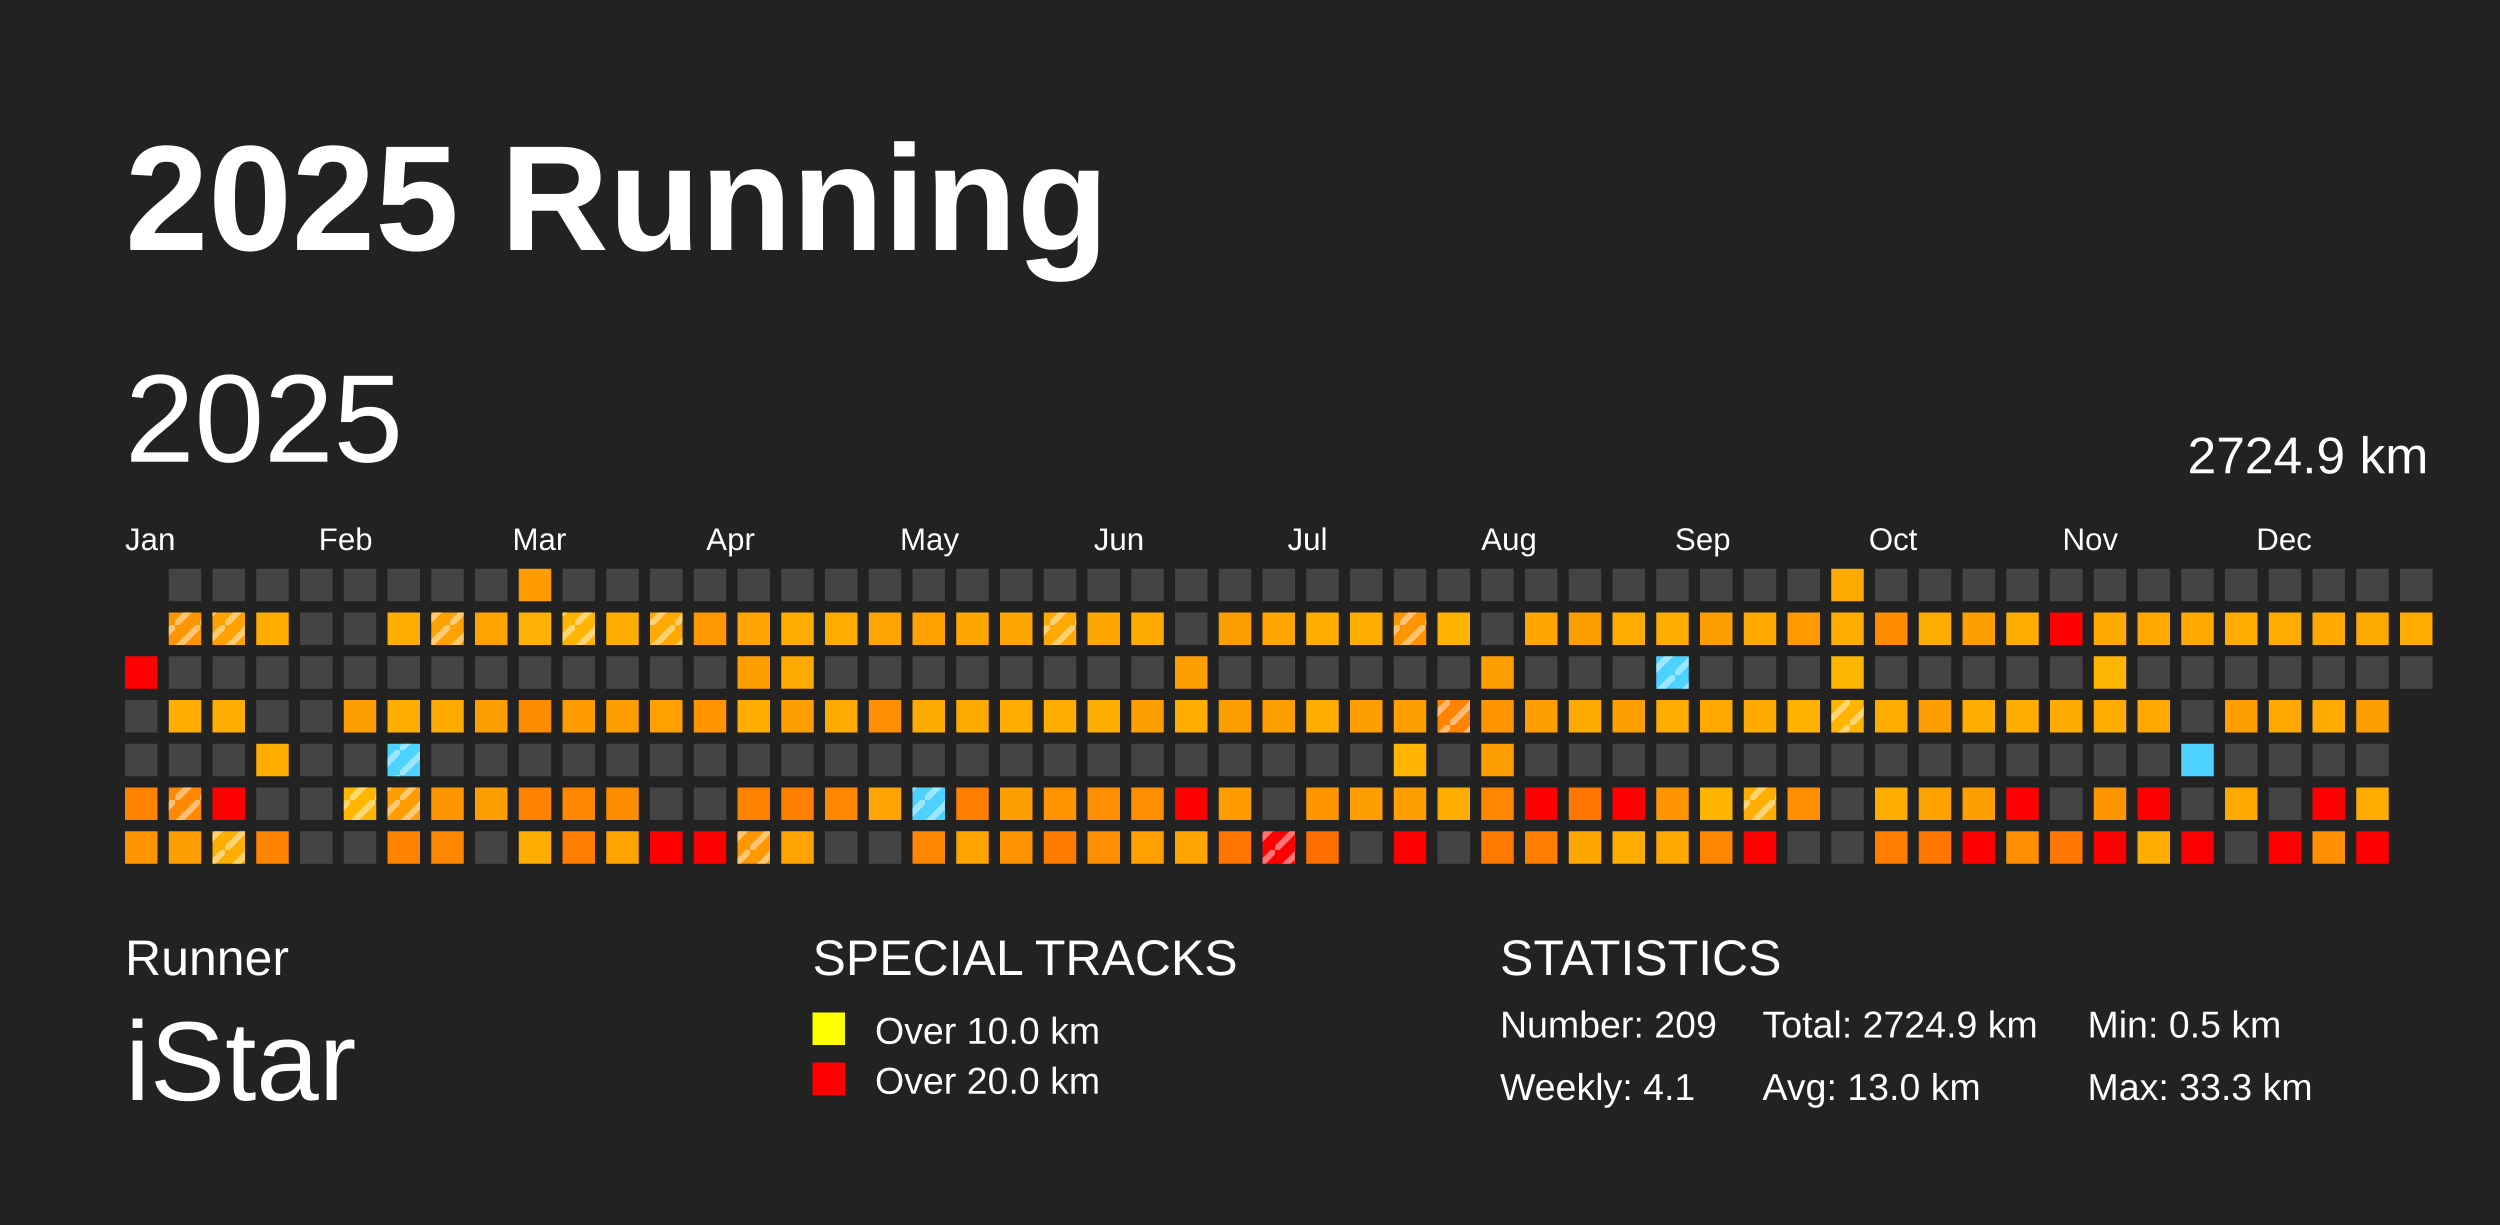
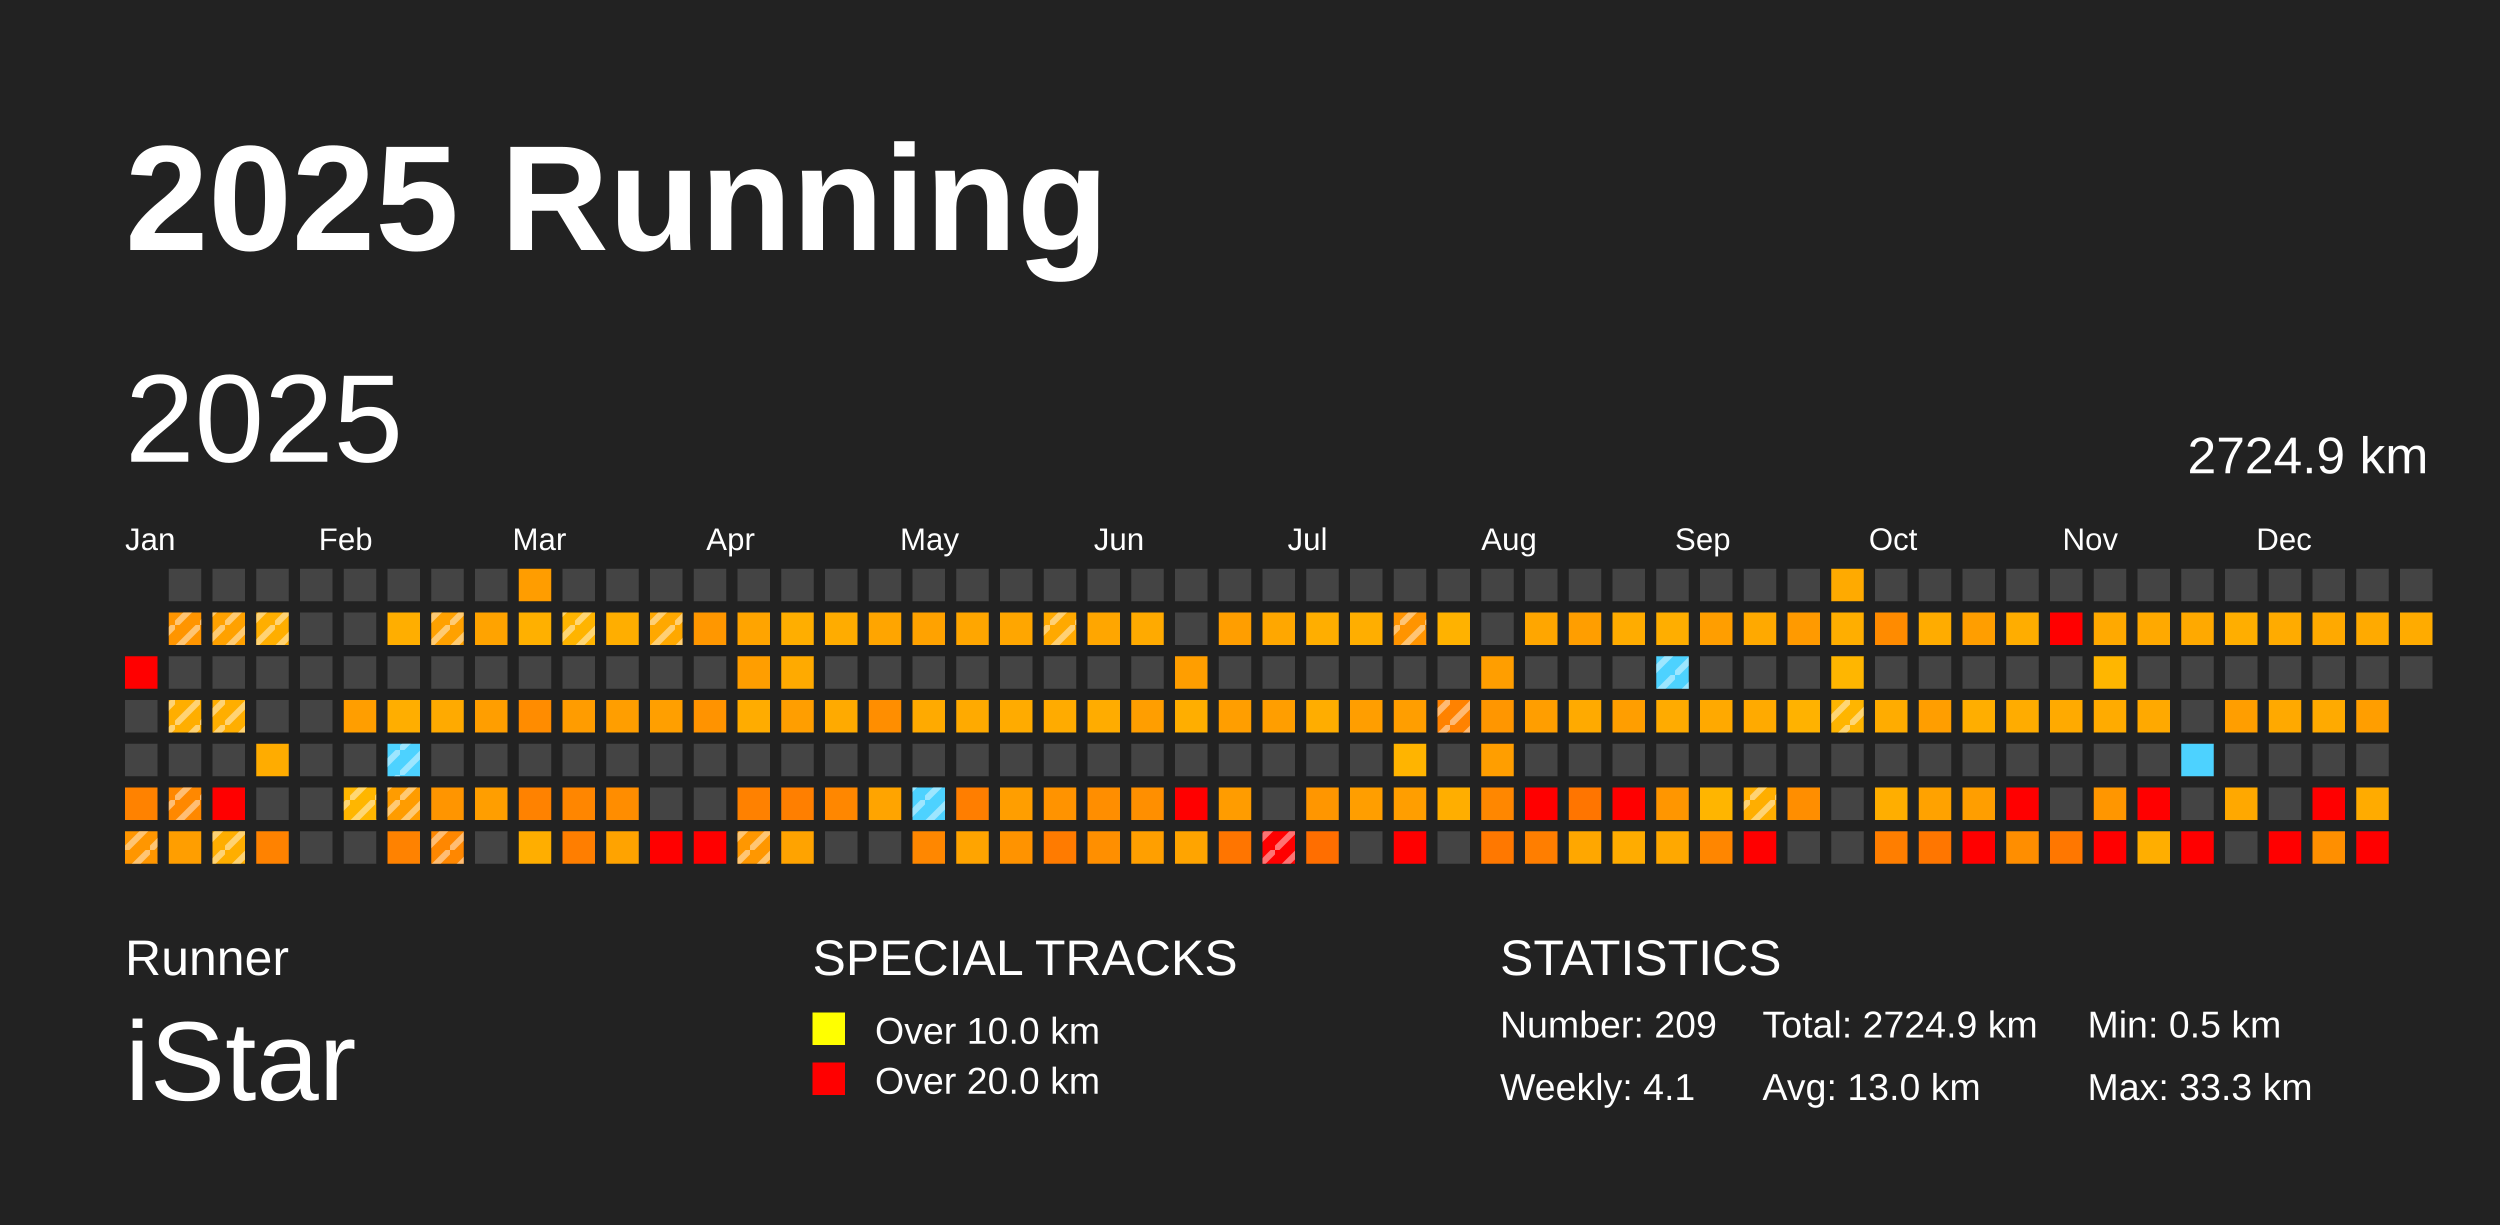
<svg xmlns="http://www.w3.org/2000/svg" baseProfile="full" height="98mm" version="1.1" viewBox="0,0,200,98" width="200mm">
  <defs>
    <pattern height="2" id="indoor-stripe" patternUnits="userSpaceOnUse" width="2">
      <line stroke="white" stroke-opacity="0.45" stroke-width="0.5" x1="0" x2="2" y1="2" y2="0" />
    </pattern>
  </defs>
  <rect fill="#222222" height="98" width="200" x="0" y="0" />
  <text fill="#FFFFFF" style="font-size:12px; font-family:Arial; font-weight:bold;" x="10" y="20">2025 Running</text>
  <text fill="#FFFFFF" style="font-size:4px; font-family:Arial" x="10" y="78">Runner</text>
  <text fill="#FFFFFF" style="font-size:9px; font-family:Arial" x="10" y="88">iStar</text>
  <text fill="#FFFFFF" style="font-size:4px; font-family:Arial" x="65" y="78">SPECIAL TRACKS</text>
  <rect fill="yellow" height="2.6" width="2.6" x="65" y="81" />
  <text fill="#FFFFFF" style="font-size:3px; font-family:Arial" x="70" y="83.5">Over 10.0 km</text>
  <rect fill="red" height="2.6" width="2.6" x="65" y="85" />
  <text fill="#FFFFFF" style="font-size:3px; font-family:Arial" x="70" y="87.5">Over 20.0 km</text>
  <text fill="#FFFFFF" style="font-size:4px; font-family:Arial" x="120" y="78">STATISTICS</text>
  <text fill="#FFFFFF" style="font-size:3px; font-family:Arial" x="120" y="83">Number: 209</text>
  <text fill="#FFFFFF" style="font-size:3px; font-family:Arial" x="120" y="88">Weekly: 4.1</text>
  <text fill="#FFFFFF" style="font-size:3px; font-family:Arial" x="141" y="83">Total: 2724.9 km</text>
  <text fill="#FFFFFF" style="font-size:3px; font-family:Arial" x="141" y="88">Avg: 13.0 km</text>
  <text fill="#FFFFFF" style="font-size:3px; font-family:Arial" x="167" y="83">Min: 0.5 km</text>
  <text fill="#FFFFFF" style="font-size:3px; font-family:Arial" x="167" y="88">Max: 33.3 km</text>
  <text dominant-baseline="hanging" fill="#FFFFFF" style="font-size:10.0px; font-family:Arial;" x="10" y="30">2025</text>
  <text dominant-baseline="hanging" fill="#FFFFFF" style="font-size:4.125px; font-family:Arial;" x="175" y="35">2724.9 km</text>
  <text fill="#FFFFFF" style="font-size:2.5px; font-family:Arial" x="10.0" y="44">Jan</text>
  <text fill="#FFFFFF" style="font-size:2.5px; font-family:Arial" x="25.5" y="44">Feb</text>
  <text fill="#FFFFFF" style="font-size:2.5px; font-family:Arial" x="41.0" y="44">Mar</text>
  <text fill="#FFFFFF" style="font-size:2.5px; font-family:Arial" x="56.5" y="44">Apr</text>
  <text fill="#FFFFFF" style="font-size:2.5px; font-family:Arial" x="72.0" y="44">May</text>
  <text fill="#FFFFFF" style="font-size:2.5px; font-family:Arial" x="87.5" y="44">Jun</text>
  <text fill="#FFFFFF" style="font-size:2.5px; font-family:Arial" x="103.0" y="44">Jul</text>
  <text fill="#FFFFFF" style="font-size:2.5px; font-family:Arial" x="118.5" y="44">Aug</text>
  <text fill="#FFFFFF" style="font-size:2.5px; font-family:Arial" x="134.0" y="44">Sep</text>
  <text fill="#FFFFFF" style="font-size:2.5px; font-family:Arial" x="149.5" y="44">Oct</text>
  <text fill="#FFFFFF" style="font-size:2.5px; font-family:Arial" x="165.0" y="44">Nov</text>
  <text fill="#FFFFFF" style="font-size:2.5px; font-family:Arial" x="180.5" y="44">Dec</text>
  <rect fill="red" height="2.6" width="2.6" x="10.0" y="52.5" />
  <rect fill="#444444" height="2.6" width="2.6" x="10.0" y="56.0" />
  <rect fill="#444444" height="2.6" width="2.6" x="10.0" y="59.5" />
  <rect fill="#ff8200" height="2.6" width="2.6" x="10.0" y="63.0" />
  <rect fill="#ff9600" height="2.6" width="2.6" x="10.0" y="66.5" />
+   <rect fill="url(#indoor-stripe)" height="2.6" style="pointer-events: none;" width="2.6" x="10.0" y="66.5" />
  <rect fill="#444444" height="2.6" width="2.6" x="13.5" y="45.5" />
  <rect fill="#ff9500" height="2.6" width="2.6" x="13.5" y="49.0" />
  <rect fill="url(#indoor-stripe)" height="2.6" style="pointer-events: none;" width="2.6" x="13.5" y="49.0" />
  <rect fill="#444444" height="2.6" width="2.6" x="13.5" y="52.5" />
  <rect fill="#ffae00" height="2.6" width="2.6" x="13.5" y="56.0" />
+   <rect fill="url(#indoor-stripe)" height="2.6" style="pointer-events: none;" width="2.6" x="13.5" y="56.0" />
  <rect fill="#444444" height="2.6" width="2.6" x="13.5" y="59.5" />
  <rect fill="#ff8800" height="2.6" width="2.6" x="13.5" y="63.0" />
  <rect fill="url(#indoor-stripe)" height="2.6" style="pointer-events: none;" width="2.6" x="13.5" y="63.0" />
  <rect fill="#ff9e00" height="2.6" width="2.6" x="13.5" y="66.5" />
  <rect fill="#444444" height="2.6" width="2.6" x="17.0" y="45.5" />
  <rect fill="#ffa100" height="2.6" width="2.6" x="17.0" y="49.0" />
  <rect fill="url(#indoor-stripe)" height="2.6" style="pointer-events: none;" width="2.6" x="17.0" y="49.0" />
  <rect fill="#444444" height="2.6" width="2.6" x="17.0" y="52.5" />
  <rect fill="#ffae00" height="2.6" width="2.6" x="17.0" y="56.0" />
+   <rect fill="url(#indoor-stripe)" height="2.6" style="pointer-events: none;" width="2.6" x="17.0" y="56.0" />
  <rect fill="#444444" height="2.6" width="2.6" x="17.0" y="59.5" />
  <rect fill="red" height="2.6" width="2.6" x="17.0" y="63.0" />
  <rect fill="#ffae00" height="2.6" width="2.6" x="17.0" y="66.5" />
  <rect fill="url(#indoor-stripe)" height="2.6" style="pointer-events: none;" width="2.6" x="17.0" y="66.5" />
  <rect fill="#444444" height="2.6" width="2.6" x="20.5" y="45.5" />
  <rect fill="#ffae00" height="2.6" width="2.6" x="20.5" y="49.0" />
+   <rect fill="url(#indoor-stripe)" height="2.6" style="pointer-events: none;" width="2.6" x="20.5" y="49.0" />
  <rect fill="#444444" height="2.6" width="2.6" x="20.5" y="52.5" />
  <rect fill="#444444" height="2.6" width="2.6" x="20.5" y="56.0" />
  <rect fill="#ffac00" height="2.6" width="2.6" x="20.5" y="59.5" />
  <rect fill="#444444" height="2.6" width="2.6" x="20.5" y="63.0" />
  <rect fill="#ff8200" height="2.6" width="2.6" x="20.5" y="66.5" />
  <rect fill="#444444" height="2.6" width="2.6" x="24.0" y="45.5" />
  <rect fill="#444444" height="2.6" width="2.6" x="24.0" y="49.0" />
  <rect fill="#444444" height="2.6" width="2.6" x="24.0" y="52.5" />
  <rect fill="#444444" height="2.6" width="2.6" x="24.0" y="56.0" />
  <rect fill="#444444" height="2.6" width="2.6" x="24.0" y="59.5" />
  <rect fill="#444444" height="2.6" width="2.6" x="24.0" y="63.0" />
  <rect fill="#444444" height="2.6" width="2.6" x="24.0" y="66.5" />
  <rect fill="#444444" height="2.6" width="2.6" x="27.5" y="45.5" />
  <rect fill="#444444" height="2.6" width="2.6" x="27.5" y="49.0" />
  <rect fill="#444444" height="2.6" width="2.6" x="27.5" y="52.5" />
  <rect fill="#ff9e00" height="2.6" width="2.6" x="27.5" y="56.0" />
  <rect fill="#444444" height="2.6" width="2.6" x="27.5" y="59.5" />
  <rect fill="#ffb600" height="2.6" width="2.6" x="27.5" y="63.0" />
  <rect fill="url(#indoor-stripe)" height="2.6" style="pointer-events: none;" width="2.6" x="27.5" y="63.0" />
  <rect fill="#444444" height="2.6" width="2.6" x="27.5" y="66.5" />
  <rect fill="#444444" height="2.6" width="2.6" x="31.0" y="45.5" />
  <rect fill="#ffae00" height="2.6" width="2.6" x="31.0" y="49.0" />
  <rect fill="#444444" height="2.6" width="2.6" x="31.0" y="52.5" />
  <rect fill="#ffae00" height="2.6" width="2.6" x="31.0" y="56.0" />
  <rect fill="#4dd2ff" height="2.6" width="2.6" x="31.0" y="59.5" />
  <rect fill="url(#indoor-stripe)" height="2.6" style="pointer-events: none;" width="2.6" x="31.0" y="59.5" />
  <rect fill="#ff9c00" height="2.6" width="2.6" x="31.0" y="63.0" />
  <rect fill="url(#indoor-stripe)" height="2.6" style="pointer-events: none;" width="2.6" x="31.0" y="63.0" />
  <rect fill="#ff8200" height="2.6" width="2.6" x="31.0" y="66.5" />
  <rect fill="#444444" height="2.6" width="2.6" x="34.5" y="45.5" />
  <rect fill="#ffa100" height="2.6" width="2.6" x="34.5" y="49.0" />
  <rect fill="url(#indoor-stripe)" height="2.6" style="pointer-events: none;" width="2.6" x="34.5" y="49.0" />
  <rect fill="#444444" height="2.6" width="2.6" x="34.5" y="52.5" />
  <rect fill="#ffaa00" height="2.6" width="2.6" x="34.5" y="56.0" />
  <rect fill="#444444" height="2.6" width="2.6" x="34.5" y="59.5" />
  <rect fill="#ff9500" height="2.6" width="2.6" x="34.5" y="63.0" />
  <rect fill="#ff8700" height="2.6" width="2.6" x="34.5" y="66.5" />
+   <rect fill="url(#indoor-stripe)" height="2.6" style="pointer-events: none;" width="2.6" x="34.5" y="66.5" />
  <rect fill="#444444" height="2.6" width="2.6" x="38.0" y="45.5" />
  <rect fill="#ffa300" height="2.6" width="2.6" x="38.0" y="49.0" />
  <rect fill="#444444" height="2.6" width="2.6" x="38.0" y="52.5" />
  <rect fill="#ff9e00" height="2.6" width="2.6" x="38.0" y="56.0" />
  <rect fill="#444444" height="2.6" width="2.6" x="38.0" y="59.5" />
  <rect fill="#ff9e00" height="2.6" width="2.6" x="38.0" y="63.0" />
  <rect fill="#444444" height="2.6" width="2.6" x="38.0" y="66.5" />
  <rect fill="#ff9d00" height="2.6" width="2.6" x="41.5" y="45.5" />
  <rect fill="#ffb000" height="2.6" width="2.6" x="41.5" y="49.0" />
  <rect fill="#444444" height="2.6" width="2.6" x="41.5" y="52.5" />
  <rect fill="#ff8c00" height="2.6" width="2.6" x="41.5" y="56.0" />
  <rect fill="#444444" height="2.6" width="2.6" x="41.5" y="59.5" />
  <rect fill="#ff8200" height="2.6" width="2.6" x="41.5" y="63.0" />
  <rect fill="#ffae00" height="2.6" width="2.6" x="41.5" y="66.5" />
  <rect fill="#444444" height="2.6" width="2.6" x="45.0" y="45.5" />
  <rect fill="#ffb400" height="2.6" width="2.6" x="45.0" y="49.0" />
  <rect fill="url(#indoor-stripe)" height="2.6" style="pointer-events: none;" width="2.6" x="45.0" y="49.0" />
  <rect fill="#444444" height="2.6" width="2.6" x="45.0" y="52.5" />
  <rect fill="#ff9c00" height="2.6" width="2.6" x="45.0" y="56.0" />
  <rect fill="#444444" height="2.6" width="2.6" x="45.0" y="59.5" />
  <rect fill="#ff8600" height="2.6" width="2.6" x="45.0" y="63.0" />
  <rect fill="#ff7e00" height="2.6" width="2.6" x="45.0" y="66.5" />
  <rect fill="#444444" height="2.6" width="2.6" x="48.5" y="45.5" />
  <rect fill="#ffae00" height="2.6" width="2.6" x="48.5" y="49.0" />
  <rect fill="#444444" height="2.6" width="2.6" x="48.5" y="52.5" />
  <rect fill="#ff9e00" height="2.6" width="2.6" x="48.5" y="56.0" />
  <rect fill="#444444" height="2.6" width="2.6" x="48.5" y="59.5" />
  <rect fill="#ff8d00" height="2.6" width="2.6" x="48.5" y="63.0" />
  <rect fill="#ffa300" height="2.6" width="2.6" x="48.5" y="66.5" />
  <rect fill="#444444" height="2.6" width="2.6" x="52.0" y="45.5" />
  <rect fill="#ffa800" height="2.6" width="2.6" x="52.0" y="49.0" />
  <rect fill="url(#indoor-stripe)" height="2.6" style="pointer-events: none;" width="2.6" x="52.0" y="49.0" />
  <rect fill="#444444" height="2.6" width="2.6" x="52.0" y="52.5" />
  <rect fill="#ff9f00" height="2.6" width="2.6" x="52.0" y="56.0" />
  <rect fill="#444444" height="2.6" width="2.6" x="52.0" y="59.5" />
  <rect fill="#444444" height="2.6" width="2.6" x="52.0" y="63.0" />
  <rect fill="red" height="2.6" width="2.6" x="52.0" y="66.5" />
  <rect fill="#444444" height="2.6" width="2.6" x="55.5" y="45.5" />
  <rect fill="#ff9700" height="2.6" width="2.6" x="55.5" y="49.0" />
  <rect fill="#444444" height="2.6" width="2.6" x="55.5" y="52.5" />
  <rect fill="#ff9300" height="2.6" width="2.6" x="55.5" y="56.0" />
  <rect fill="#444444" height="2.6" width="2.6" x="55.5" y="59.5" />
  <rect fill="#444444" height="2.6" width="2.6" x="55.5" y="63.0" />
  <rect fill="red" height="2.6" width="2.6" x="55.5" y="66.5" />
  <rect fill="#444444" height="2.6" width="2.6" x="59.0" y="45.5" />
  <rect fill="#ffa400" height="2.6" width="2.6" x="59.0" y="49.0" />
  <rect fill="#ff9e00" height="2.6" width="2.6" x="59.0" y="52.5" />
  <rect fill="#ffac00" height="2.6" width="2.6" x="59.0" y="56.0" />
  <rect fill="#444444" height="2.6" width="2.6" x="59.0" y="59.5" />
  <rect fill="#ff8100" height="2.6" width="2.6" x="59.0" y="63.0" />
  <rect fill="#ff9700" height="2.6" width="2.6" x="59.0" y="66.5" />
  <rect fill="url(#indoor-stripe)" height="2.6" style="pointer-events: none;" width="2.6" x="59.0" y="66.5" />
  <rect fill="#444444" height="2.6" width="2.6" x="62.5" y="45.5" />
  <rect fill="#ffae00" height="2.6" width="2.6" x="62.5" y="49.0" />
  <rect fill="#ffaa00" height="2.6" width="2.6" x="62.5" y="52.5" />
  <rect fill="#ff9e00" height="2.6" width="2.6" x="62.5" y="56.0" />
  <rect fill="#444444" height="2.6" width="2.6" x="62.5" y="59.5" />
  <rect fill="#ff7f00" height="2.6" width="2.6" x="62.5" y="63.0" />
  <rect fill="#ffa300" height="2.6" width="2.6" x="62.5" y="66.5" />
  <rect fill="#444444" height="2.6" width="2.6" x="66.0" y="45.5" />
  <rect fill="#ffac00" height="2.6" width="2.6" x="66.0" y="49.0" />
  <rect fill="#444444" height="2.6" width="2.6" x="66.0" y="52.5" />
  <rect fill="#ffaa00" height="2.6" width="2.6" x="66.0" y="56.0" />
  <rect fill="#444444" height="2.6" width="2.6" x="66.0" y="59.5" />
  <rect fill="#ff8700" height="2.6" width="2.6" x="66.0" y="63.0" />
  <rect fill="#444444" height="2.6" width="2.6" x="66.0" y="66.5" />
  <rect fill="#444444" height="2.6" width="2.6" x="69.5" y="45.5" />
  <rect fill="#ffa500" height="2.6" width="2.6" x="69.5" y="49.0" />
  <rect fill="#444444" height="2.6" width="2.6" x="69.5" y="52.5" />
  <rect fill="#ff8e00" height="2.6" width="2.6" x="69.5" y="56.0" />
  <rect fill="#444444" height="2.6" width="2.6" x="69.5" y="59.5" />
  <rect fill="#ffa400" height="2.6" width="2.6" x="69.5" y="63.0" />
  <rect fill="#444444" height="2.6" width="2.6" x="69.5" y="66.5" />
  <rect fill="#444444" height="2.6" width="2.6" x="73.0" y="45.5" />
  <rect fill="#ffa200" height="2.6" width="2.6" x="73.0" y="49.0" />
  <rect fill="#444444" height="2.6" width="2.6" x="73.0" y="52.5" />
  <rect fill="#ffaa00" height="2.6" width="2.6" x="73.0" y="56.0" />
  <rect fill="#444444" height="2.6" width="2.6" x="73.0" y="59.5" />
  <rect fill="#4dd2ff" height="2.6" width="2.6" x="73.0" y="63.0" />
  <rect fill="url(#indoor-stripe)" height="2.6" style="pointer-events: none;" width="2.6" x="73.0" y="63.0" />
  <rect fill="#ff8700" height="2.6" width="2.6" x="73.0" y="66.5" />
  <rect fill="#444444" height="2.6" width="2.6" x="76.5" y="45.5" />
  <rect fill="#ffa600" height="2.6" width="2.6" x="76.5" y="49.0" />
  <rect fill="#444444" height="2.6" width="2.6" x="76.5" y="52.5" />
  <rect fill="#ffaa00" height="2.6" width="2.6" x="76.5" y="56.0" />
  <rect fill="#444444" height="2.6" width="2.6" x="76.5" y="59.5" />
  <rect fill="#ff7e00" height="2.6" width="2.6" x="76.5" y="63.0" />
  <rect fill="#ffa400" height="2.6" width="2.6" x="76.5" y="66.5" />
  <rect fill="#444444" height="2.6" width="2.6" x="80.0" y="45.5" />
  <rect fill="#ffa600" height="2.6" width="2.6" x="80.0" y="49.0" />
  <rect fill="#444444" height="2.6" width="2.6" x="80.0" y="52.5" />
  <rect fill="#ffab00" height="2.6" width="2.6" x="80.0" y="56.0" />
  <rect fill="#444444" height="2.6" width="2.6" x="80.0" y="59.5" />
  <rect fill="#ff9e00" height="2.6" width="2.6" x="80.0" y="63.0" />
  <rect fill="#ff9300" height="2.6" width="2.6" x="80.0" y="66.5" />
  <rect fill="#444444" height="2.6" width="2.6" x="83.5" y="45.5" />
  <rect fill="#ffa900" height="2.6" width="2.6" x="83.5" y="49.0" />
  <rect fill="url(#indoor-stripe)" height="2.6" style="pointer-events: none;" width="2.6" x="83.5" y="49.0" />
  <rect fill="#444444" height="2.6" width="2.6" x="83.5" y="52.5" />
  <rect fill="#ffab00" height="2.6" width="2.6" x="83.5" y="56.0" />
  <rect fill="#444444" height="2.6" width="2.6" x="83.5" y="59.5" />
  <rect fill="#ff9300" height="2.6" width="2.6" x="83.5" y="63.0" />
  <rect fill="#ff7b00" height="2.6" width="2.6" x="83.5" y="66.5" />
  <rect fill="#444444" height="2.6" width="2.6" x="87.0" y="45.5" />
  <rect fill="#ffa600" height="2.6" width="2.6" x="87.0" y="49.0" />
  <rect fill="#444444" height="2.6" width="2.6" x="87.0" y="52.5" />
  <rect fill="#ffac00" height="2.6" width="2.6" x="87.0" y="56.0" />
  <rect fill="#444444" height="2.6" width="2.6" x="87.0" y="59.5" />
  <rect fill="#ff8e00" height="2.6" width="2.6" x="87.0" y="63.0" />
  <rect fill="#ff8f00" height="2.6" width="2.6" x="87.0" y="66.5" />
  <rect fill="#444444" height="2.6" width="2.6" x="90.5" y="45.5" />
  <rect fill="#ffaa00" height="2.6" width="2.6" x="90.5" y="49.0" />
  <rect fill="#444444" height="2.6" width="2.6" x="90.5" y="52.5" />
  <rect fill="#ff9e00" height="2.6" width="2.6" x="90.5" y="56.0" />
  <rect fill="#444444" height="2.6" width="2.6" x="90.5" y="59.5" />
  <rect fill="#ff8f00" height="2.6" width="2.6" x="90.5" y="63.0" />
  <rect fill="#ff9f00" height="2.6" width="2.6" x="90.5" y="66.5" />
  <rect fill="#444444" height="2.6" width="2.6" x="94.0" y="45.5" />
  <rect fill="#444444" height="2.6" width="2.6" x="94.0" y="49.0" />
  <rect fill="#ff9e00" height="2.6" width="2.6" x="94.0" y="52.5" />
  <rect fill="#ffae00" height="2.6" width="2.6" x="94.0" y="56.0" />
  <rect fill="#444444" height="2.6" width="2.6" x="94.0" y="59.5" />
  <rect fill="red" height="2.6" width="2.6" x="94.0" y="63.0" />
  <rect fill="#ffa400" height="2.6" width="2.6" x="94.0" y="66.5" />
  <rect fill="#444444" height="2.6" width="2.6" x="97.5" y="45.5" />
  <rect fill="#ff9e00" height="2.6" width="2.6" x="97.5" y="49.0" />
  <rect fill="#444444" height="2.6" width="2.6" x="97.5" y="52.5" />
  <rect fill="#ff9e00" height="2.6" width="2.6" x="97.5" y="56.0" />
  <rect fill="#444444" height="2.6" width="2.6" x="97.5" y="59.5" />
  <rect fill="#ff9c00" height="2.6" width="2.6" x="97.5" y="63.0" />
  <rect fill="#ff7500" height="2.6" width="2.6" x="97.5" y="66.5" />
  <rect fill="#444444" height="2.6" width="2.6" x="101.0" y="45.5" />
  <rect fill="#ffa700" height="2.6" width="2.6" x="101.0" y="49.0" />
  <rect fill="#444444" height="2.6" width="2.6" x="101.0" y="52.5" />
  <rect fill="#ff9e00" height="2.6" width="2.6" x="101.0" y="56.0" />
  <rect fill="#444444" height="2.6" width="2.6" x="101.0" y="59.5" />
  <rect fill="#444444" height="2.6" width="2.6" x="101.0" y="63.0" />
  <rect fill="red" height="2.6" width="2.6" x="101.0" y="66.5" />
  <rect fill="url(#indoor-stripe)" height="2.6" style="pointer-events: none;" width="2.6" x="101.0" y="66.5" />
  <rect fill="#444444" height="2.6" width="2.6" x="104.5" y="45.5" />
  <rect fill="#ffae00" height="2.6" width="2.6" x="104.5" y="49.0" />
  <rect fill="#444444" height="2.6" width="2.6" x="104.5" y="52.5" />
  <rect fill="#ffad00" height="2.6" width="2.6" x="104.5" y="56.0" />
  <rect fill="#444444" height="2.6" width="2.6" x="104.5" y="59.5" />
  <rect fill="#ff9600" height="2.6" width="2.6" x="104.5" y="63.0" />
  <rect fill="#ff6e00" height="2.6" width="2.6" x="104.5" y="66.5" />
  <rect fill="#444444" height="2.6" width="2.6" x="108.0" y="45.5" />
  <rect fill="#ffae00" height="2.6" width="2.6" x="108.0" y="49.0" />
  <rect fill="#444444" height="2.6" width="2.6" x="108.0" y="52.5" />
  <rect fill="#ff9e00" height="2.6" width="2.6" x="108.0" y="56.0" />
  <rect fill="#444444" height="2.6" width="2.6" x="108.0" y="59.5" />
  <rect fill="#ff9e00" height="2.6" width="2.6" x="108.0" y="63.0" />
  <rect fill="#444444" height="2.6" width="2.6" x="108.0" y="66.5" />
  <rect fill="#444444" height="2.6" width="2.6" x="111.5" y="45.5" />
  <rect fill="#ff9400" height="2.6" width="2.6" x="111.5" y="49.0" />
  <rect fill="url(#indoor-stripe)" height="2.6" style="pointer-events: none;" width="2.6" x="111.5" y="49.0" />
  <rect fill="#444444" height="2.6" width="2.6" x="111.5" y="52.5" />
  <rect fill="#ff9e00" height="2.6" width="2.6" x="111.5" y="56.0" />
  <rect fill="#ffb400" height="2.6" width="2.6" x="111.5" y="59.5" />
  <rect fill="#ff9e00" height="2.6" width="2.6" x="111.5" y="63.0" />
  <rect fill="red" height="2.6" width="2.6" x="111.5" y="66.5" />
  <rect fill="#444444" height="2.6" width="2.6" x="115.0" y="45.5" />
  <rect fill="#ffb200" height="2.6" width="2.6" x="115.0" y="49.0" />
  <rect fill="#444444" height="2.6" width="2.6" x="115.0" y="52.5" />
  <rect fill="#ff8200" height="2.6" width="2.6" x="115.0" y="56.0" />
  <rect fill="url(#indoor-stripe)" height="2.6" style="pointer-events: none;" width="2.6" x="115.0" y="56.0" />
  <rect fill="#444444" height="2.6" width="2.6" x="115.0" y="59.5" />
  <rect fill="#ffae00" height="2.6" width="2.6" x="115.0" y="63.0" />
  <rect fill="#444444" height="2.6" width="2.6" x="115.0" y="66.5" />
  <rect fill="#444444" height="2.6" width="2.6" x="118.5" y="45.5" />
  <rect fill="#444444" height="2.6" width="2.6" x="118.5" y="49.0" />
  <rect fill="#ff9e00" height="2.6" width="2.6" x="118.5" y="52.5" />
  <rect fill="#ff9600" height="2.6" width="2.6" x="118.5" y="56.0" />
  <rect fill="#ff9e00" height="2.6" width="2.6" x="118.5" y="59.5" />
  <rect fill="#ff8700" height="2.6" width="2.6" x="118.5" y="63.0" />
  <rect fill="#ff7800" height="2.6" width="2.6" x="118.5" y="66.5" />
  <rect fill="#444444" height="2.6" width="2.6" x="122.0" y="45.5" />
  <rect fill="#ffa600" height="2.6" width="2.6" x="122.0" y="49.0" />
  <rect fill="#444444" height="2.6" width="2.6" x="122.0" y="52.5" />
  <rect fill="#ff9e00" height="2.6" width="2.6" x="122.0" y="56.0" />
  <rect fill="#444444" height="2.6" width="2.6" x="122.0" y="59.5" />
  <rect fill="red" height="2.6" width="2.6" x="122.0" y="63.0" />
  <rect fill="#ff7e00" height="2.6" width="2.6" x="122.0" y="66.5" />
  <rect fill="#444444" height="2.6" width="2.6" x="125.5" y="45.5" />
  <rect fill="#ff9e00" height="2.6" width="2.6" x="125.5" y="49.0" />
  <rect fill="#444444" height="2.6" width="2.6" x="125.5" y="52.5" />
  <rect fill="#ffaa00" height="2.6" width="2.6" x="125.5" y="56.0" />
  <rect fill="#444444" height="2.6" width="2.6" x="125.5" y="59.5" />
  <rect fill="#ff7500" height="2.6" width="2.6" x="125.5" y="63.0" />
  <rect fill="#ffa700" height="2.6" width="2.6" x="125.5" y="66.5" />
  <rect fill="#444444" height="2.6" width="2.6" x="129.0" y="45.5" />
  <rect fill="#ffac00" height="2.6" width="2.6" x="129.0" y="49.0" />
  <rect fill="#444444" height="2.6" width="2.6" x="129.0" y="52.5" />
  <rect fill="#ff9e00" height="2.6" width="2.6" x="129.0" y="56.0" />
  <rect fill="#444444" height="2.6" width="2.6" x="129.0" y="59.5" />
  <rect fill="red" height="2.6" width="2.6" x="129.0" y="63.0" />
  <rect fill="#ffac00" height="2.6" width="2.6" x="129.0" y="66.5" />
  <rect fill="#444444" height="2.6" width="2.6" x="132.5" y="45.5" />
  <rect fill="#ffae00" height="2.6" width="2.6" x="132.5" y="49.0" />
  <rect fill="#4dd2ff" height="2.6" width="2.6" x="132.5" y="52.5" />
  <rect fill="url(#indoor-stripe)" height="2.6" style="pointer-events: none;" width="2.6" x="132.5" y="52.5" />
  <rect fill="#ffab00" height="2.6" width="2.6" x="132.5" y="56.0" />
  <rect fill="#444444" height="2.6" width="2.6" x="132.5" y="59.5" />
  <rect fill="#ff9600" height="2.6" width="2.6" x="132.5" y="63.0" />
  <rect fill="#ffa800" height="2.6" width="2.6" x="132.5" y="66.5" />
  <rect fill="#444444" height="2.6" width="2.6" x="136.0" y="45.5" />
  <rect fill="#ff9e00" height="2.6" width="2.6" x="136.0" y="49.0" />
  <rect fill="#444444" height="2.6" width="2.6" x="136.0" y="52.5" />
  <rect fill="#ffa900" height="2.6" width="2.6" x="136.0" y="56.0" />
  <rect fill="#444444" height="2.6" width="2.6" x="136.0" y="59.5" />
  <rect fill="#ffb500" height="2.6" width="2.6" x="136.0" y="63.0" />
  <rect fill="#ff8600" height="2.6" width="2.6" x="136.0" y="66.5" />
  <rect fill="#444444" height="2.6" width="2.6" x="139.5" y="45.5" />
  <rect fill="#ffa900" height="2.6" width="2.6" x="139.5" y="49.0" />
  <rect fill="#444444" height="2.6" width="2.6" x="139.5" y="52.5" />
  <rect fill="#ffaa00" height="2.6" width="2.6" x="139.5" y="56.0" />
  <rect fill="#444444" height="2.6" width="2.6" x="139.5" y="59.5" />
  <rect fill="#ffae00" height="2.6" width="2.6" x="139.5" y="63.0" />
  <rect fill="url(#indoor-stripe)" height="2.6" style="pointer-events: none;" width="2.6" x="139.5" y="63.0" />
  <rect fill="red" height="2.6" width="2.6" x="139.5" y="66.5" />
  <rect fill="#444444" height="2.6" width="2.6" x="143.0" y="45.5" />
  <rect fill="#ff9a00" height="2.6" width="2.6" x="143.0" y="49.0" />
  <rect fill="#444444" height="2.6" width="2.6" x="143.0" y="52.5" />
  <rect fill="#ffb200" height="2.6" width="2.6" x="143.0" y="56.0" />
  <rect fill="#444444" height="2.6" width="2.6" x="143.0" y="59.5" />
  <rect fill="#ff8e00" height="2.6" width="2.6" x="143.0" y="63.0" />
  <rect fill="#444444" height="2.6" width="2.6" x="143.0" y="66.5" />
  <rect fill="#ffaa00" height="2.6" width="2.6" x="146.5" y="45.5" />
  <rect fill="#ffae00" height="2.6" width="2.6" x="146.5" y="49.0" />
  <rect fill="#ffb600" height="2.6" width="2.6" x="146.5" y="52.5" />
  <rect fill="#ffb500" height="2.6" width="2.6" x="146.5" y="56.0" />
  <rect fill="url(#indoor-stripe)" height="2.6" style="pointer-events: none;" width="2.6" x="146.5" y="56.0" />
  <rect fill="#444444" height="2.6" width="2.6" x="146.5" y="59.5" />
  <rect fill="#444444" height="2.6" width="2.6" x="146.5" y="63.0" />
  <rect fill="#444444" height="2.6" width="2.6" x="146.5" y="66.5" />
  <rect fill="#444444" height="2.6" width="2.6" x="150.0" y="45.5" />
  <rect fill="#ff8b00" height="2.6" width="2.6" x="150.0" y="49.0" />
  <rect fill="#444444" height="2.6" width="2.6" x="150.0" y="52.5" />
  <rect fill="#ffac00" height="2.6" width="2.6" x="150.0" y="56.0" />
  <rect fill="#444444" height="2.6" width="2.6" x="150.0" y="59.5" />
  <rect fill="#ffae00" height="2.6" width="2.6" x="150.0" y="63.0" />
  <rect fill="#ff7e00" height="2.6" width="2.6" x="150.0" y="66.5" />
  <rect fill="#444444" height="2.6" width="2.6" x="153.5" y="45.5" />
  <rect fill="#ffac00" height="2.6" width="2.6" x="153.5" y="49.0" />
  <rect fill="#444444" height="2.6" width="2.6" x="153.5" y="52.5" />
  <rect fill="#ff9e00" height="2.6" width="2.6" x="153.5" y="56.0" />
  <rect fill="#444444" height="2.6" width="2.6" x="153.5" y="59.5" />
  <rect fill="#ffa200" height="2.6" width="2.6" x="153.5" y="63.0" />
  <rect fill="#ff7600" height="2.6" width="2.6" x="153.5" y="66.5" />
  <rect fill="#444444" height="2.6" width="2.6" x="157.0" y="45.5" />
  <rect fill="#ff9e00" height="2.6" width="2.6" x="157.0" y="49.0" />
  <rect fill="#444444" height="2.6" width="2.6" x="157.0" y="52.5" />
  <rect fill="#ffae00" height="2.6" width="2.6" x="157.0" y="56.0" />
  <rect fill="#444444" height="2.6" width="2.6" x="157.0" y="59.5" />
  <rect fill="#ff9e00" height="2.6" width="2.6" x="157.0" y="63.0" />
  <rect fill="red" height="2.6" width="2.6" x="157.0" y="66.5" />
  <rect fill="#444444" height="2.6" width="2.6" x="160.5" y="45.5" />
  <rect fill="#ffad00" height="2.6" width="2.6" x="160.5" y="49.0" />
  <rect fill="#444444" height="2.6" width="2.6" x="160.5" y="52.5" />
  <rect fill="#ffac00" height="2.6" width="2.6" x="160.5" y="56.0" />
  <rect fill="#444444" height="2.6" width="2.6" x="160.5" y="59.5" />
  <rect fill="red" height="2.6" width="2.6" x="160.5" y="63.0" />
  <rect fill="#ff8e00" height="2.6" width="2.6" x="160.5" y="66.5" />
  <rect fill="#444444" height="2.6" width="2.6" x="164.0" y="45.5" />
  <rect fill="red" height="2.6" width="2.6" x="164.0" y="49.0" />
  <rect fill="#444444" height="2.6" width="2.6" x="164.0" y="52.5" />
  <rect fill="#ffaa00" height="2.6" width="2.6" x="164.0" y="56.0" />
  <rect fill="#444444" height="2.6" width="2.6" x="164.0" y="59.5" />
  <rect fill="#444444" height="2.6" width="2.6" x="164.0" y="63.0" />
  <rect fill="#ff7700" height="2.6" width="2.6" x="164.0" y="66.5" />
  <rect fill="#444444" height="2.6" width="2.6" x="167.5" y="45.5" />
  <rect fill="#ffa900" height="2.6" width="2.6" x="167.5" y="49.0" />
  <rect fill="#ffb600" height="2.6" width="2.6" x="167.5" y="52.5" />
  <rect fill="#ffab00" height="2.6" width="2.6" x="167.5" y="56.0" />
  <rect fill="#444444" height="2.6" width="2.6" x="167.5" y="59.5" />
  <rect fill="#ff9600" height="2.6" width="2.6" x="167.5" y="63.0" />
  <rect fill="red" height="2.6" width="2.6" x="167.5" y="66.5" />
  <rect fill="#444444" height="2.6" width="2.6" x="171.0" y="45.5" />
  <rect fill="#ffa900" height="2.6" width="2.6" x="171.0" y="49.0" />
  <rect fill="#444444" height="2.6" width="2.6" x="171.0" y="52.5" />
  <rect fill="#ffa900" height="2.6" width="2.6" x="171.0" y="56.0" />
  <rect fill="#444444" height="2.6" width="2.6" x="171.0" y="59.5" />
  <rect fill="red" height="2.6" width="2.6" x="171.0" y="63.0" />
  <rect fill="#ffae00" height="2.6" width="2.6" x="171.0" y="66.5" />
  <rect fill="#444444" height="2.6" width="2.6" x="174.5" y="45.5" />
  <rect fill="#ffa900" height="2.6" width="2.6" x="174.5" y="49.0" />
  <rect fill="#444444" height="2.6" width="2.6" x="174.5" y="52.5" />
  <rect fill="#444444" height="2.6" width="2.6" x="174.5" y="56.0" />
  <rect fill="#4dd2ff" height="2.6" width="2.6" x="174.5" y="59.5" />
  <rect fill="#444444" height="2.6" width="2.6" x="174.5" y="63.0" />
  <rect fill="red" height="2.6" width="2.6" x="174.5" y="66.5" />
  <rect fill="#444444" height="2.6" width="2.6" x="178.0" y="45.5" />
  <rect fill="#ffae00" height="2.6" width="2.6" x="178.0" y="49.0" />
  <rect fill="#444444" height="2.6" width="2.6" x="178.0" y="52.5" />
  <rect fill="#ff9e00" height="2.6" width="2.6" x="178.0" y="56.0" />
  <rect fill="#444444" height="2.6" width="2.6" x="178.0" y="59.5" />
  <rect fill="#ffa800" height="2.6" width="2.6" x="178.0" y="63.0" />
  <rect fill="#444444" height="2.6" width="2.6" x="178.0" y="66.5" />
  <rect fill="#444444" height="2.6" width="2.6" x="181.5" y="45.5" />
  <rect fill="#ffab00" height="2.6" width="2.6" x="181.5" y="49.0" />
  <rect fill="#444444" height="2.6" width="2.6" x="181.5" y="52.5" />
  <rect fill="#ffa900" height="2.6" width="2.6" x="181.5" y="56.0" />
  <rect fill="#444444" height="2.6" width="2.6" x="181.5" y="59.5" />
  <rect fill="#444444" height="2.6" width="2.6" x="181.5" y="63.0" />
  <rect fill="red" height="2.6" width="2.6" x="181.5" y="66.5" />
  <rect fill="#444444" height="2.6" width="2.6" x="185.0" y="45.5" />
  <rect fill="#ffa900" height="2.6" width="2.6" x="185.0" y="49.0" />
  <rect fill="#444444" height="2.6" width="2.6" x="185.0" y="52.5" />
  <rect fill="#ffaa00" height="2.6" width="2.6" x="185.0" y="56.0" />
  <rect fill="#444444" height="2.6" width="2.6" x="185.0" y="59.5" />
  <rect fill="red" height="2.6" width="2.6" x="185.0" y="63.0" />
  <rect fill="#ff8f00" height="2.6" width="2.6" x="185.0" y="66.5" />
  <rect fill="#444444" height="2.6" width="2.6" x="188.5" y="45.5" />
  <rect fill="#ffaa00" height="2.6" width="2.6" x="188.5" y="49.0" />
  <rect fill="#444444" height="2.6" width="2.6" x="188.5" y="52.5" />
  <rect fill="#ff9e00" height="2.6" width="2.6" x="188.5" y="56.0" />
  <rect fill="#444444" height="2.6" width="2.6" x="188.5" y="59.5" />
  <rect fill="#ffab00" height="2.6" width="2.6" x="188.5" y="63.0" />
  <rect fill="red" height="2.6" width="2.6" x="188.5" y="66.5" />
  <rect fill="#444444" height="2.6" width="2.6" x="192.0" y="45.5" />
  <rect fill="#ffab00" height="2.6" width="2.6" x="192.0" y="49.0" />
  <rect fill="#444444" height="2.6" width="2.6" x="192.0" y="52.5" />
</svg>
